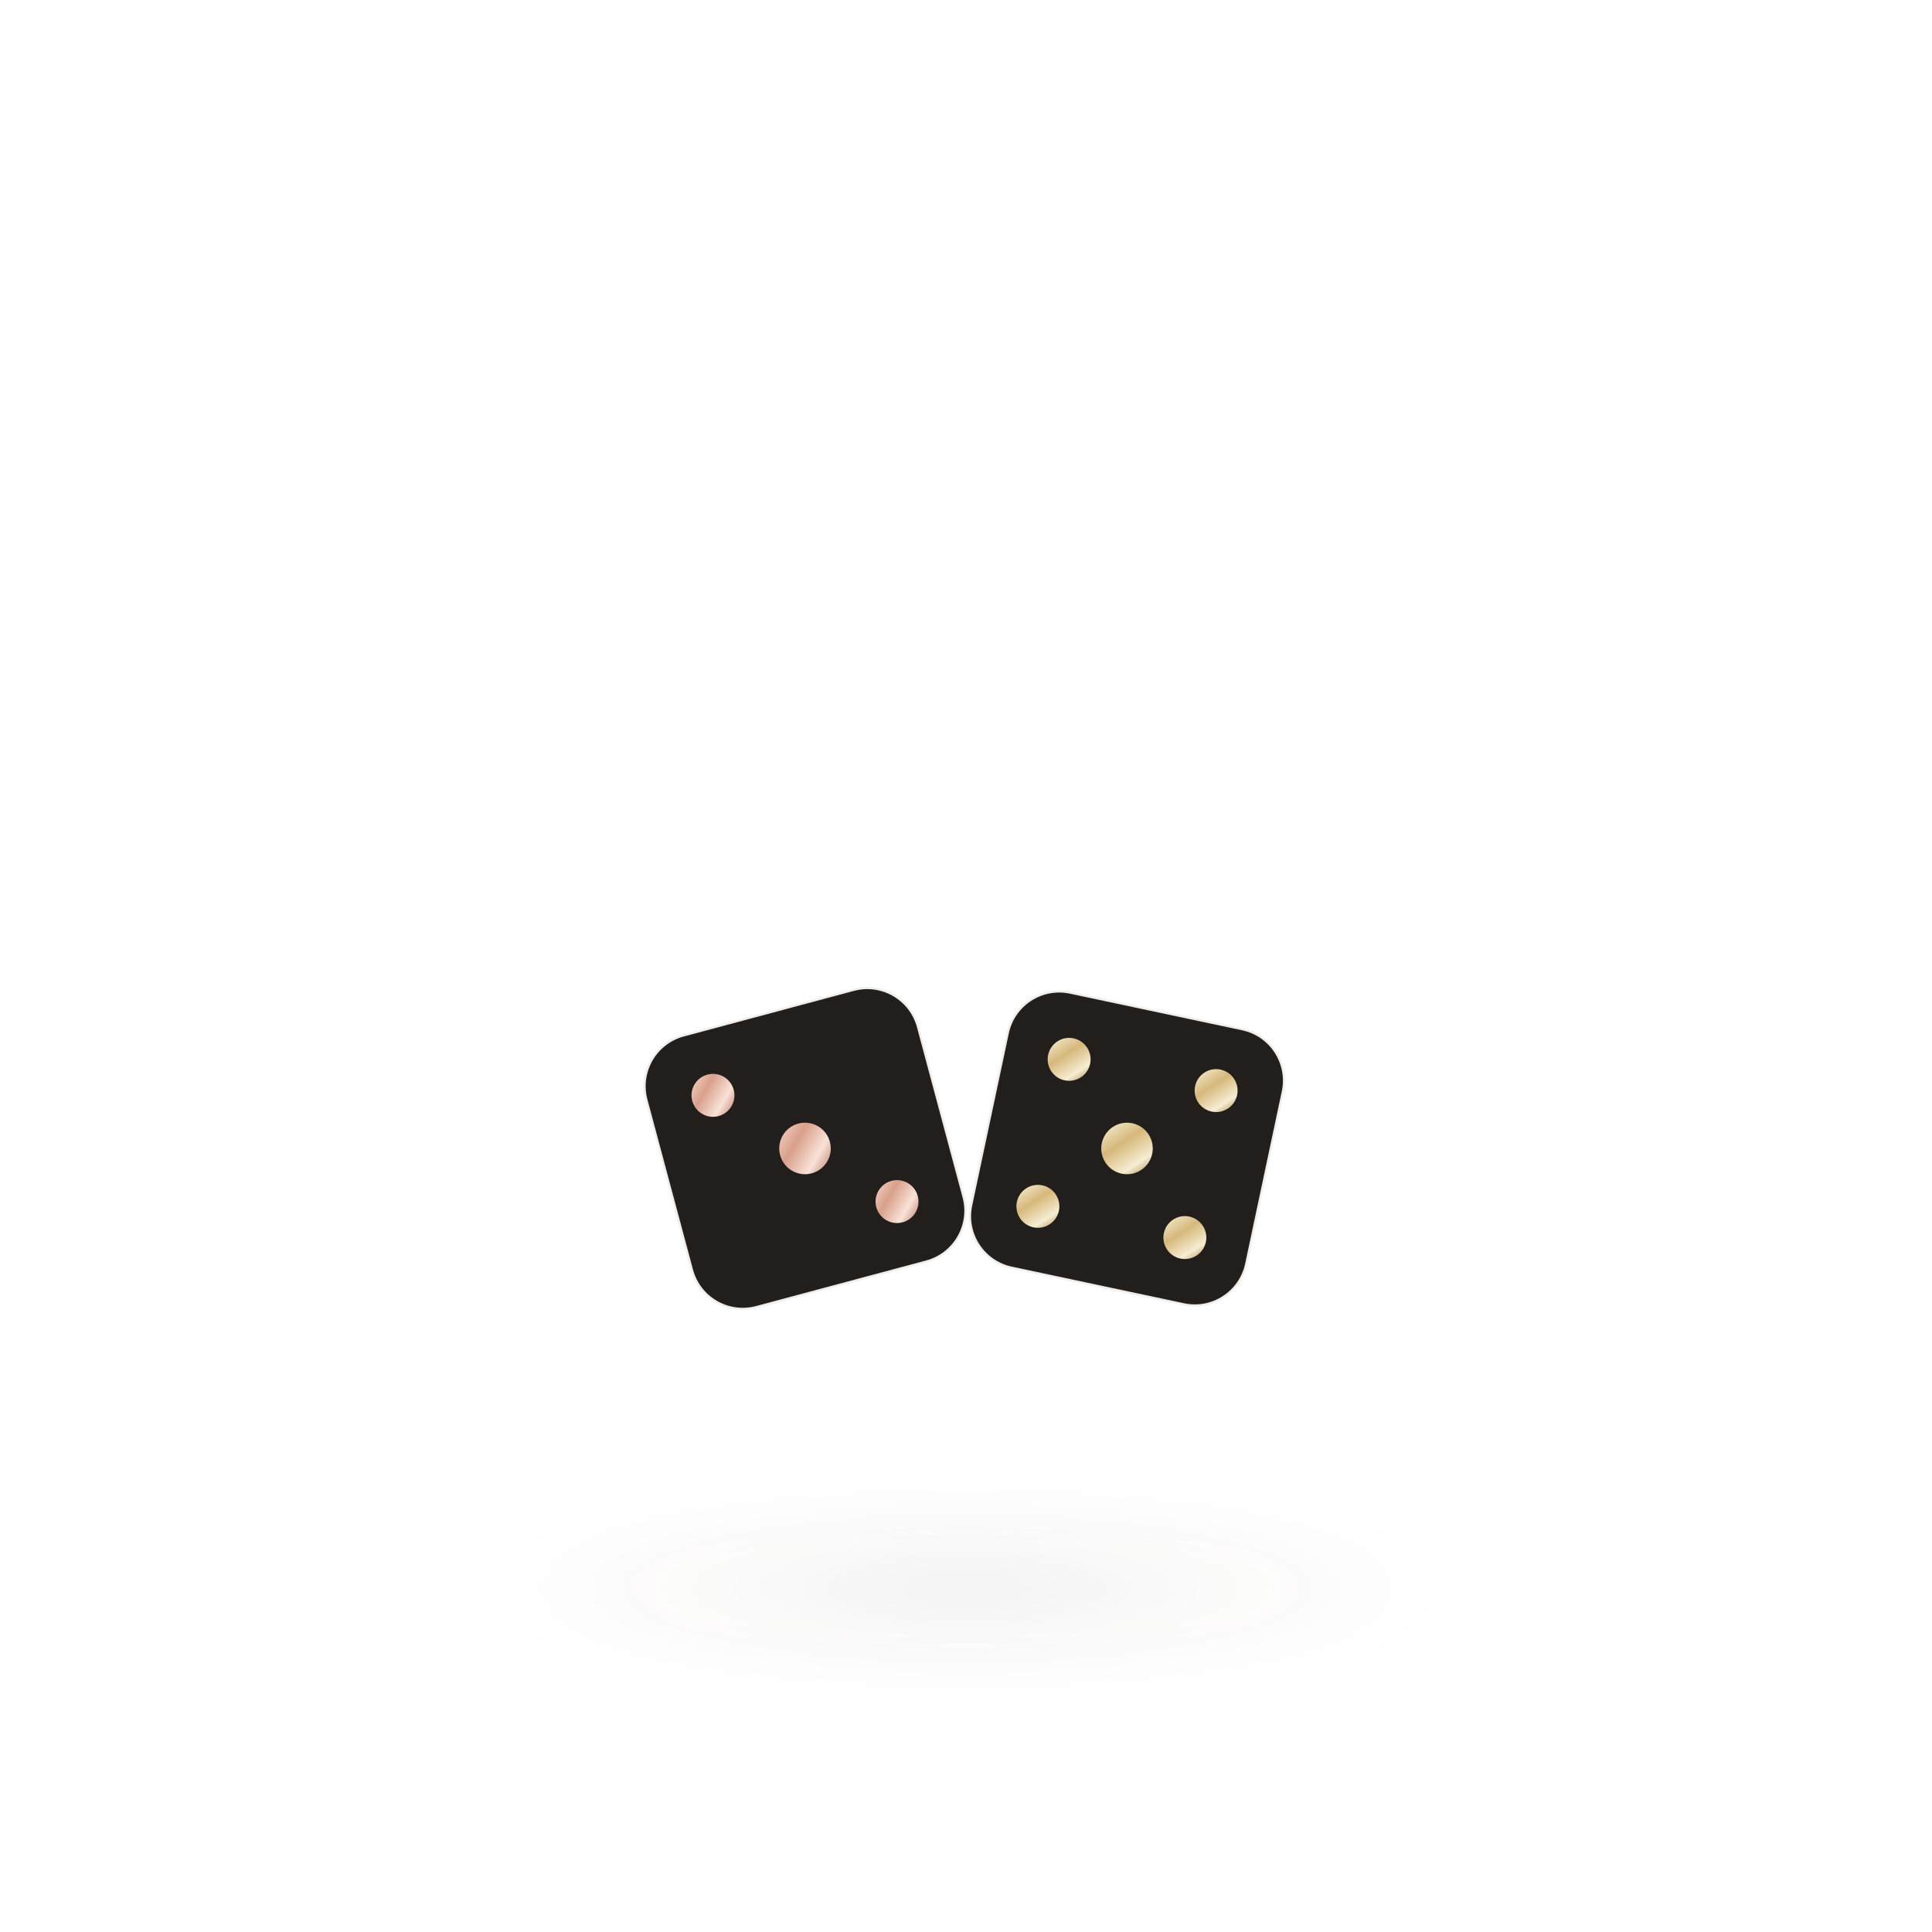
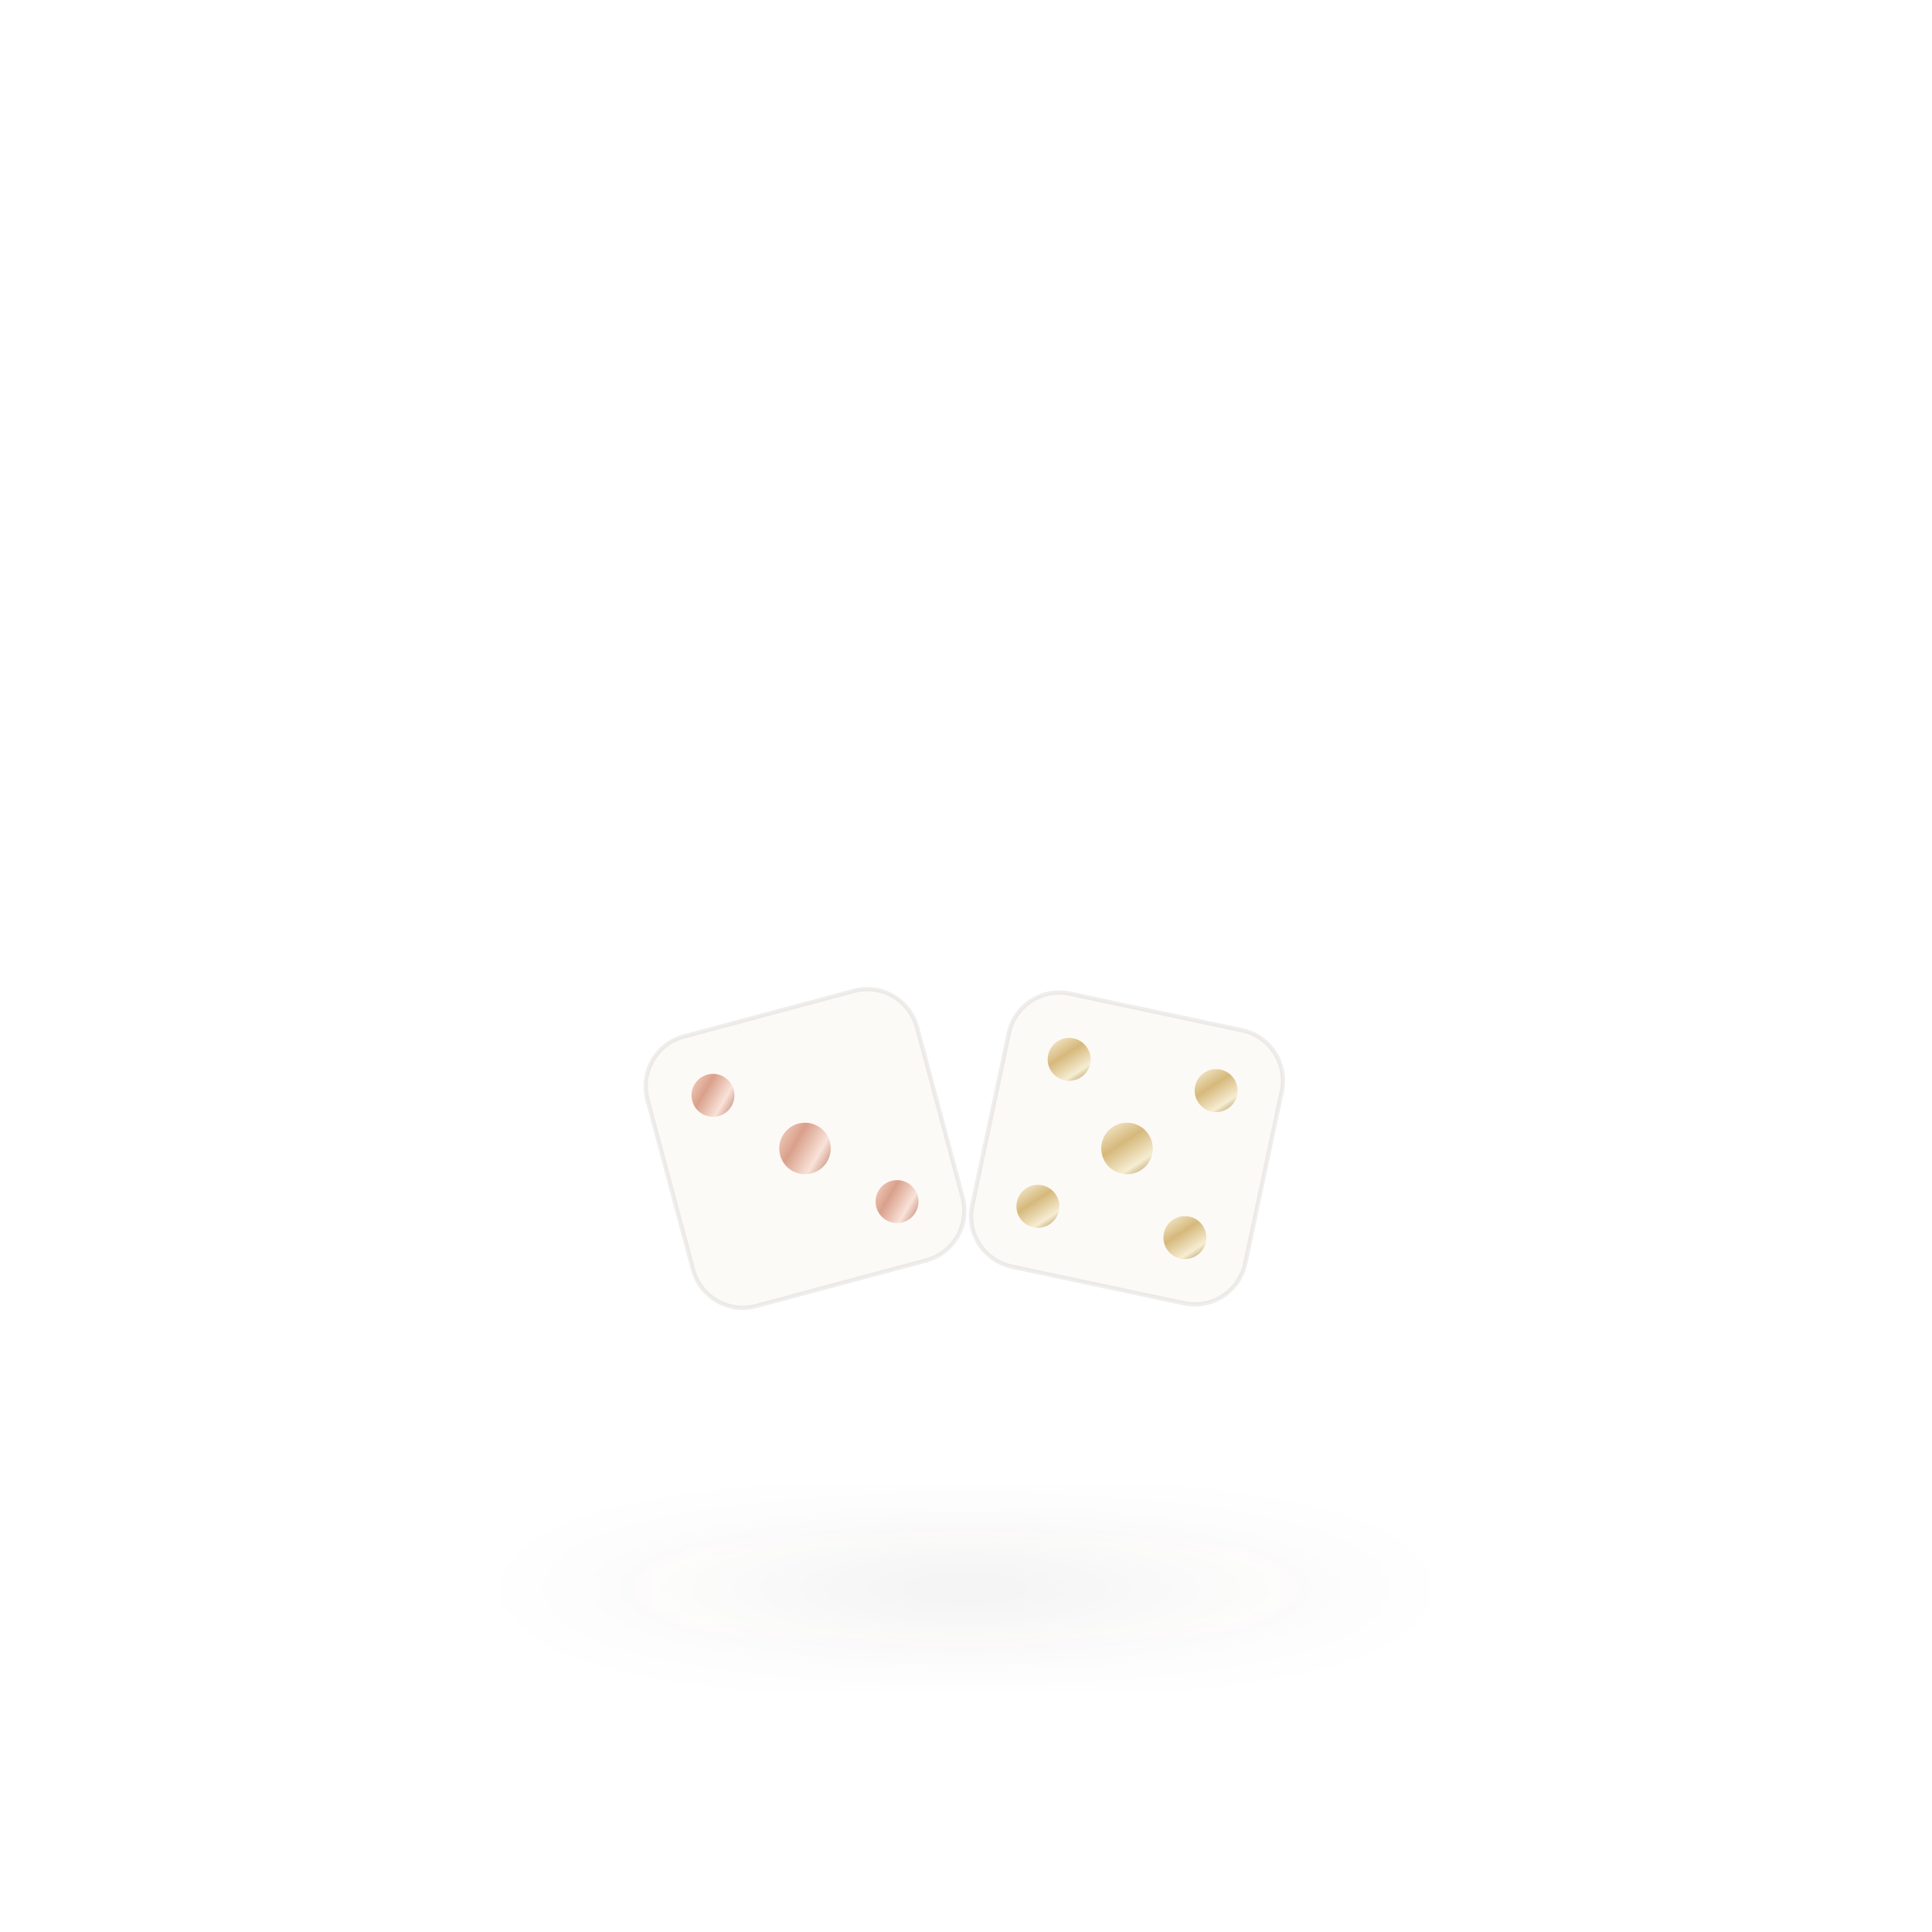
<svg xmlns="http://www.w3.org/2000/svg" width="900" height="900" viewBox="0 0 900 900">
  <defs>
    <linearGradient id="studio-bg" x1="0.2" y1="0" x2="0.8" y2="1">
      <stop offset="0%" stop-color="#FBF8F4" />
      <stop offset="60%" stop-color="#F3ECE3" />
      <stop offset="100%" stop-color="#EAE1D5" />
    </linearGradient>
    <radialGradient id="studio-key" cx="36%" cy="28%" r="65%">
      <stop offset="0%" stop-color="#FFFFFF" stop-opacity="0.85" />
      <stop offset="55%" stop-color="#FFFFFF" stop-opacity="0.15" />
      <stop offset="100%" stop-color="#EAE1D5" stop-opacity="0" />
    </radialGradient>
    <radialGradient id="contact-shadow" cx="50%" cy="50%" r="50%">
      <stop offset="0%" stop-color="#2D241E" stop-opacity="0.22" />
      <stop offset="45%" stop-color="#3D322B" stop-opacity="0.10" />
      <stop offset="100%" stop-color="#3D322B" stop-opacity="0" />
    </radialGradient>
    <linearGradient id="rose-gold" x1="0" y1="0" x2="1" y2="1">
      <stop offset="0%" stop-color="#F7D8CA" />
      <stop offset="35%" stop-color="#D9A08B" />
      <stop offset="70%" stop-color="#F9E2D8" />
      <stop offset="100%" stop-color="#B87661" />
    </linearGradient>
    <linearGradient id="champagne-gold" x1="0" y1="0" x2="1" y2="1">
      <stop offset="0%" stop-color="#F9F2DC" />
      <stop offset="40%" stop-color="#D6B87B" />
      <stop offset="75%" stop-color="#F6EDD2" />
      <stop offset="100%" stop-color="#A58448" />
    </linearGradient>
    <linearGradient id="matte-blush" x1="0.2" y1="0" x2="0.8" y2="1">
      <stop offset="0%" stop-color="#FEEAE6" />
      <stop offset="35%" stop-color="#F6B8AF" />
      <stop offset="80%" stop-color="#E28B80" />
      <stop offset="100%" stop-color="#BF665B" />
    </linearGradient>
    <linearGradient id="matte-coral" x1="0.2" y1="0" x2="0.8" y2="1">
      <stop offset="0%" stop-color="#FEDDD6" />
      <stop offset="40%" stop-color="#F59B8E" />
      <stop offset="85%" stop-color="#D86B5D" />
      <stop offset="100%" stop-color="#AD4B3E" />
    </linearGradient>
    <linearGradient id="matte-obsidian" x1="0.2" y1="0" x2="0.8" y2="1">
      <stop offset="0%" stop-color="#544B47" />
      <stop offset="35%" stop-color="#342E2B" />
      <stop offset="80%" stop-color="#211D1B" />
      <stop offset="100%" stop-color="#141110" />
    </linearGradient>
    <linearGradient id="matte-cream" x1="0.2" y1="0" x2="0.8" y2="1">
-       <stop offset="0%" stop-color="#38312E" />
-       <stop offset="45%" stop-color="#26211F" />
-       <stop offset="85%" stop-color="#1A1615" />
-       <stop offset="100%" stop-color="#120F0E" />
+       <stop offset="0%" stop-color="#FFFFFF" />
+       <stop offset="45%" stop-color="#F7EFE5" />
+       <stop offset="85%" stop-color="#E2D4C3" />
+       <stop offset="100%" stop-color="#C5B49E" />
    </linearGradient>
    <linearGradient id="amber-oil" x1="0" y1="0" x2="1" y2="1">
      <stop offset="0%" stop-color="#FFE8B3" />
      <stop offset="50%" stop-color="#EAA639" />
      <stop offset="100%" stop-color="#B86F15" />
    </linearGradient>
    <linearGradient id="frosted-glass" x1="0" y1="0" x2="1" y2="0">
      <stop offset="0%" stop-color="#FFFFFF" stop-opacity="0.85" />
      <stop offset="25%" stop-color="#FFFFFF" stop-opacity="0.45" />
      <stop offset="75%" stop-color="#FFFFFF" stop-opacity="0.25" />
      <stop offset="100%" stop-color="#FFFFFF" stop-opacity="0.75" />
    </linearGradient>
    <filter id="soft-blur" x="-20%" y="-20%" width="140%" height="140%">
      <feGaussianBlur stdDeviation="18" />
    </filter>
  </defs>
  <ellipse cx="450" cy="740" rx="230" ry="34" fill="url(#contact-shadow)" filter="url(#soft-blur)" opacity="0.4" />
  <g transform="translate(0, 30)">
-     <rect x="310" y="440" width="130" height="130" rx="24" fill="#221E1C" stroke="rgba(60,45,35,0.08)" stroke-width="2" transform="rotate(-15 375 505)" />
+     <rect x="310" y="440" width="130" height="130" rx="24" fill="#FCFAF7" stroke="rgba(60,45,35,0.08)" stroke-width="2" transform="rotate(-15 375 505)" />
    <circle cx="375" cy="505" r="12" fill="url(#rose-gold)" transform="rotate(-15 375 505)" />
    <circle cx="340" cy="470" r="10" fill="url(#rose-gold)" transform="rotate(-15 375 505)" />
    <circle cx="410" cy="540" r="10" fill="url(#rose-gold)" transform="rotate(-15 375 505)" />
-     <rect x="460" y="440" width="130" height="130" rx="24" fill="#221E1C" stroke="rgba(60,45,35,0.08)" stroke-width="2" transform="rotate(12 525 505)" />
+     <rect x="460" y="440" width="130" height="130" rx="24" fill="#FCFAF7" stroke="rgba(60,45,35,0.08)" stroke-width="2" transform="rotate(12 525 505)" />
    <circle cx="525" cy="505" r="12" fill="url(#champagne-gold)" transform="rotate(12 525 505)" />
    <circle cx="490" cy="470" r="10" fill="url(#champagne-gold)" transform="rotate(12 525 505)" />
    <circle cx="560" cy="540" r="10" fill="url(#champagne-gold)" transform="rotate(12 525 505)" />
    <circle cx="490" cy="540" r="10" fill="url(#champagne-gold)" transform="rotate(12 525 505)" />
    <circle cx="560" cy="470" r="10" fill="url(#champagne-gold)" transform="rotate(12 525 505)" />
  </g>
</svg>
